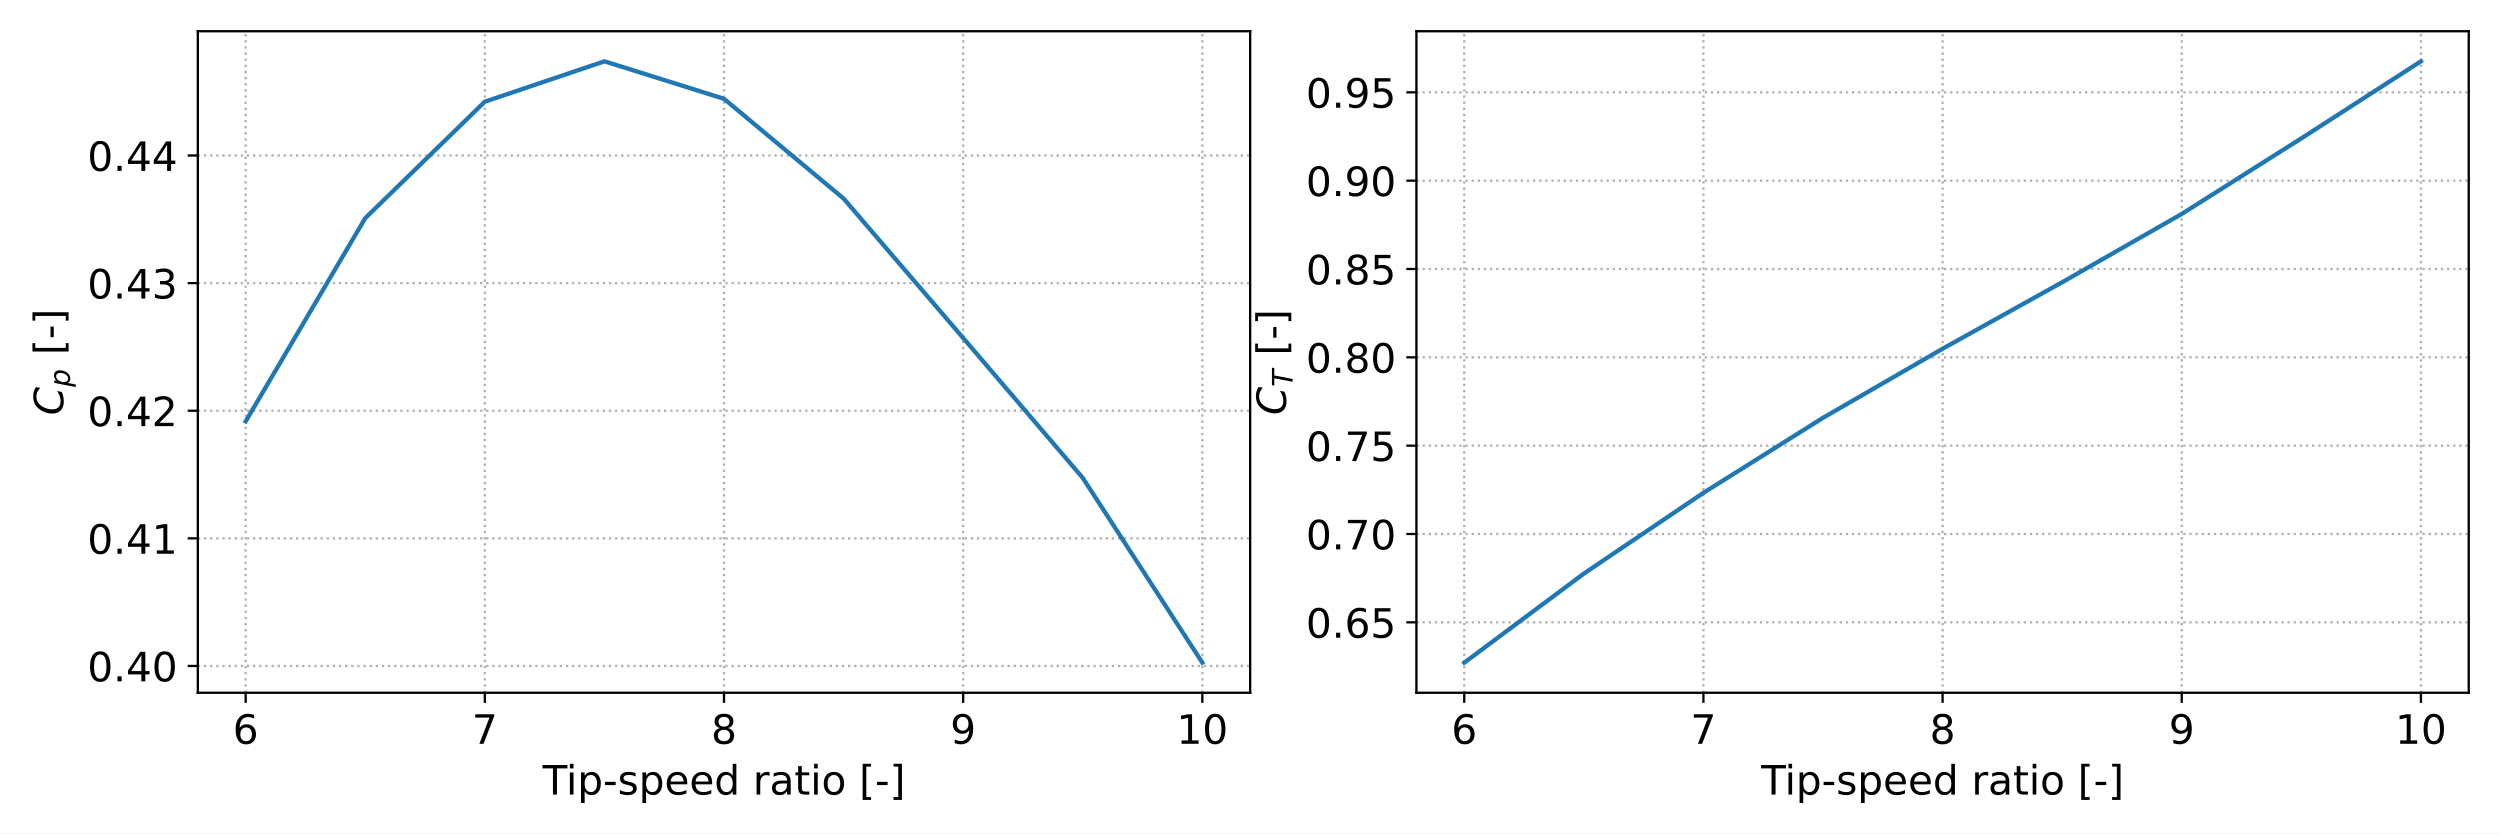
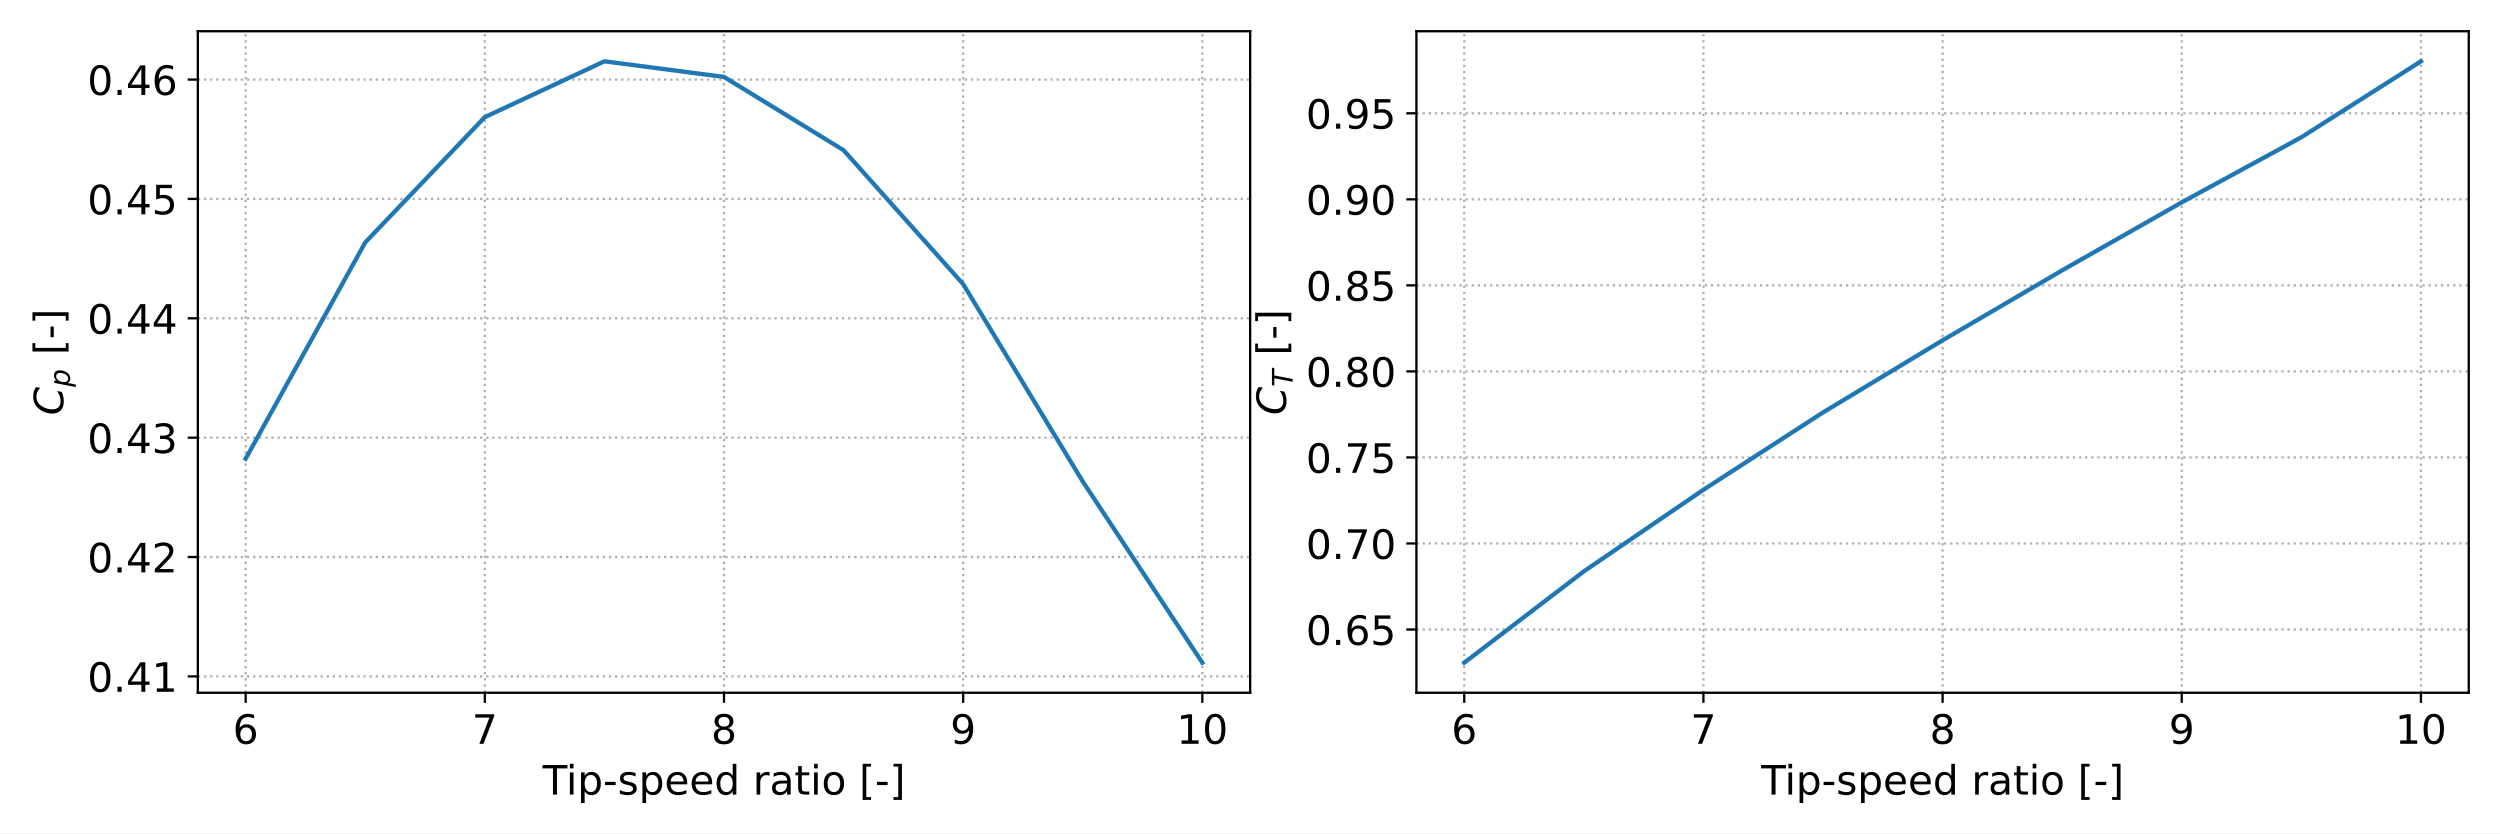
<svg xmlns="http://www.w3.org/2000/svg" xmlns:xlink="http://www.w3.org/1999/xlink" width="864pt" height="288pt" viewBox="0 0 864 288" version="1.1">
  <defs>
    <style type="text/css">*{stroke-linejoin: round; stroke-linecap: butt}</style>
  </defs>
  <g id="figure_1">
    <g id="patch_1">
      <path d="M 0 288  L 864 288  L 864 0  L 0 0  z " style="fill: #ffffff" />
    </g>
    <g id="axes_1">
      <g id="patch_2">
        <path d="M 68.37 239.416  L 432.056 239.416  L 432.056 10.8  L 68.37 10.8  z " style="fill: #ffffff" />
      </g>
      <g id="matplotlib.axis_1">
        <g id="xtick_1">
          <g id="line2d_1">
-             <path d="M 84.901 239.416  L 84.901 10.8  " clip-path="url(#pcda5974c6e)" style="fill: none; stroke-dasharray: 0.8,1.32; stroke-dashoffset: 0; stroke: #b0b0b0; stroke-width: 0.8" />
+             <path d="M 84.901 239.416  L 84.901 10.8  " clip-path="url(#pab50b01e60)" style="fill: none; stroke-dasharray: 0.8,1.32; stroke-dashoffset: 0; stroke: #b0b0b0; stroke-width: 0.8" />
          </g>
          <g id="line2d_2">
            <defs>
-               <path id="ma5655b2d99" d="M 0 0  L 0 3.5  " style="stroke: #000000; stroke-width: 0.8" />
+               <path id="m25fc1601ff" d="M 0 0  L 0 3.5  " style="stroke: #000000; stroke-width: 0.8" />
            </defs>
            <g>
-               <use xlink:href="#ma5655b2d99" x="84.901" y="239.416" style="stroke: #000000; stroke-width: 0.8" />
+               <use xlink:href="#m25fc1601ff" x="84.901" y="239.416" style="stroke: #000000; stroke-width: 0.8" />
            </g>
          </g>
          <g id="text_1">
            <g transform="translate(80.44704 257.0538) scale(0.14 -0.14)">
              <defs>
                <path id="DejaVuSans-36" d="M 2113 2584  Q 1688 2584 1439 2293  Q 1191 2003 1191 1497  Q 1191 994 1439 701  Q 1688 409 2113 409  Q 2538 409 2786 701  Q 3034 994 3034 1497  Q 3034 2003 2786 2293  Q 2538 2584 2113 2584  z M 3366 4563  L 3366 3988  Q 3128 4100 2886 4159  Q 2644 4219 2406 4219  Q 1781 4219 1451 3797  Q 1122 3375 1075 2522  Q 1259 2794 1537 2939  Q 1816 3084 2150 3084  Q 2853 3084 3261 2657  Q 3669 2231 3669 1497  Q 3669 778 3244 343  Q 2819 -91 2113 -91  Q 1303 -91 875 529  Q 447 1150 447 2328  Q 447 3434 972 4092  Q 1497 4750 2381 4750  Q 2619 4750 2861 4703  Q 3103 4656 3366 4563  z " transform="scale(0.015625)" />
              </defs>
              <use xlink:href="#DejaVuSans-36" />
            </g>
          </g>
        </g>
        <g id="xtick_2">
          <g id="line2d_3">
-             <path d="M 167.557 239.416  L 167.557 10.8  " clip-path="url(#pcda5974c6e)" style="fill: none; stroke-dasharray: 0.8,1.32; stroke-dashoffset: 0; stroke: #b0b0b0; stroke-width: 0.8" />
+             <path d="M 167.557 239.416  L 167.557 10.8  " clip-path="url(#pab50b01e60)" style="fill: none; stroke-dasharray: 0.8,1.32; stroke-dashoffset: 0; stroke: #b0b0b0; stroke-width: 0.8" />
          </g>
          <g id="line2d_4">
            <g>
-               <use xlink:href="#ma5655b2d99" x="167.557" y="239.416" style="stroke: #000000; stroke-width: 0.8" />
+               <use xlink:href="#m25fc1601ff" x="167.557" y="239.416" style="stroke: #000000; stroke-width: 0.8" />
            </g>
          </g>
          <g id="text_2">
            <g transform="translate(163.103 257.0538) scale(0.14 -0.14)">
              <defs>
                <path id="DejaVuSans-37" d="M 525 4666  L 3525 4666  L 3525 4397  L 1831 0  L 1172 0  L 2766 4134  L 525 4134  L 525 4666  z " transform="scale(0.015625)" />
              </defs>
              <use xlink:href="#DejaVuSans-37" />
            </g>
          </g>
        </g>
        <g id="xtick_3">
          <g id="line2d_5">
-             <path d="M 250.213 239.416  L 250.213 10.8  " clip-path="url(#pcda5974c6e)" style="fill: none; stroke-dasharray: 0.8,1.32; stroke-dashoffset: 0; stroke: #b0b0b0; stroke-width: 0.8" />
+             <path d="M 250.213 239.416  L 250.213 10.8  " clip-path="url(#pab50b01e60)" style="fill: none; stroke-dasharray: 0.8,1.32; stroke-dashoffset: 0; stroke: #b0b0b0; stroke-width: 0.8" />
          </g>
          <g id="line2d_6">
            <g>
-               <use xlink:href="#ma5655b2d99" x="250.213" y="239.416" style="stroke: #000000; stroke-width: 0.8" />
+               <use xlink:href="#m25fc1601ff" x="250.213" y="239.416" style="stroke: #000000; stroke-width: 0.8" />
            </g>
          </g>
          <g id="text_3">
            <g transform="translate(245.7589 257.0538) scale(0.14 -0.14)">
              <defs>
                <path id="DejaVuSans-38" d="M 2034 2216  Q 1584 2216 1326 1975  Q 1069 1734 1069 1313  Q 1069 891 1326 650  Q 1584 409 2034 409  Q 2484 409 2743 651  Q 3003 894 3003 1313  Q 3003 1734 2745 1975  Q 2488 2216 2034 2216  z M 1403 2484  Q 997 2584 770 2862  Q 544 3141 544 3541  Q 544 4100 942 4425  Q 1341 4750 2034 4750  Q 2731 4750 3128 4425  Q 3525 4100 3525 3541  Q 3525 3141 3298 2862  Q 3072 2584 2669 2484  Q 3125 2378 3379 2068  Q 3634 1759 3634 1313  Q 3634 634 3220 271  Q 2806 -91 2034 -91  Q 1263 -91 848 271  Q 434 634 434 1313  Q 434 1759 690 2068  Q 947 2378 1403 2484  z M 1172 3481  Q 1172 3119 1398 2916  Q 1625 2713 2034 2713  Q 2441 2713 2670 2916  Q 2900 3119 2900 3481  Q 2900 3844 2670 4047  Q 2441 4250 2034 4250  Q 1625 4250 1398 4047  Q 1172 3844 1172 3481  z " transform="scale(0.015625)" />
              </defs>
              <use xlink:href="#DejaVuSans-38" />
            </g>
          </g>
        </g>
        <g id="xtick_4">
          <g id="line2d_7">
-             <path d="M 332.869 239.416  L 332.869 10.8  " clip-path="url(#pcda5974c6e)" style="fill: none; stroke-dasharray: 0.8,1.32; stroke-dashoffset: 0; stroke: #b0b0b0; stroke-width: 0.8" />
+             <path d="M 332.869 239.416  L 332.869 10.8  " clip-path="url(#pab50b01e60)" style="fill: none; stroke-dasharray: 0.8,1.32; stroke-dashoffset: 0; stroke: #b0b0b0; stroke-width: 0.8" />
          </g>
          <g id="line2d_8">
            <g>
-               <use xlink:href="#ma5655b2d99" x="332.869" y="239.416" style="stroke: #000000; stroke-width: 0.8" />
+               <use xlink:href="#m25fc1601ff" x="332.869" y="239.416" style="stroke: #000000; stroke-width: 0.8" />
            </g>
          </g>
          <g id="text_4">
            <g transform="translate(328.4149 257.0538) scale(0.14 -0.14)">
              <defs>
                <path id="DejaVuSans-39" d="M 703 97  L 703 672  Q 941 559 1184 500  Q 1428 441 1663 441  Q 2288 441 2617 861  Q 2947 1281 2994 2138  Q 2813 1869 2534 1725  Q 2256 1581 1919 1581  Q 1219 1581 811 2004  Q 403 2428 403 3163  Q 403 3881 828 4315  Q 1253 4750 1959 4750  Q 2769 4750 3195 4129  Q 3622 3509 3622 2328  Q 3622 1225 3098 567  Q 2575 -91 1691 -91  Q 1453 -91 1209 -44  Q 966 3 703 97  z M 1959 2075  Q 2384 2075 2632 2365  Q 2881 2656 2881 3163  Q 2881 3666 2632 3958  Q 2384 4250 1959 4250  Q 1534 4250 1286 3958  Q 1038 3666 1038 3163  Q 1038 2656 1286 2365  Q 1534 2075 1959 2075  z " transform="scale(0.015625)" />
              </defs>
              <use xlink:href="#DejaVuSans-39" />
            </g>
          </g>
        </g>
        <g id="xtick_5">
          <g id="line2d_9">
-             <path d="M 415.525 239.416  L 415.525 10.8  " clip-path="url(#pcda5974c6e)" style="fill: none; stroke-dasharray: 0.8,1.32; stroke-dashoffset: 0; stroke: #b0b0b0; stroke-width: 0.8" />
+             <path d="M 415.525 239.416  L 415.525 10.8  " clip-path="url(#pab50b01e60)" style="fill: none; stroke-dasharray: 0.8,1.32; stroke-dashoffset: 0; stroke: #b0b0b0; stroke-width: 0.8" />
          </g>
          <g id="line2d_10">
            <g>
-               <use xlink:href="#ma5655b2d99" x="415.525" y="239.416" style="stroke: #000000; stroke-width: 0.8" />
+               <use xlink:href="#m25fc1601ff" x="415.525" y="239.416" style="stroke: #000000; stroke-width: 0.8" />
            </g>
          </g>
          <g id="text_5">
            <g transform="translate(406.6171 257.0538) scale(0.14 -0.14)">
              <defs>
                <path id="DejaVuSans-31" d="M 794 531  L 1825 531  L 1825 4091  L 703 3866  L 703 4441  L 1819 4666  L 2450 4666  L 2450 531  L 3481 531  L 3481 0  L 794 0  L 794 531  z " transform="scale(0.015625)" />
                <path id="DejaVuSans-30" d="M 2034 4250  Q 1547 4250 1301 3770  Q 1056 3291 1056 2328  Q 1056 1369 1301 889  Q 1547 409 2034 409  Q 2525 409 2770 889  Q 3016 1369 3016 2328  Q 3016 3291 2770 3770  Q 2525 4250 2034 4250  z M 2034 4750  Q 2819 4750 3233 4129  Q 3647 3509 3647 2328  Q 3647 1150 3233 529  Q 2819 -91 2034 -91  Q 1250 -91 836 529  Q 422 1150 422 2328  Q 422 3509 836 4129  Q 1250 4750 2034 4750  z " transform="scale(0.015625)" />
              </defs>
              <use xlink:href="#DejaVuSans-31" />
              <use xlink:href="#DejaVuSans-30" x="63.623" />
            </g>
          </g>
        </g>
        <g id="text_6">
          <g transform="translate(187.5168 274.6032) scale(0.14 -0.14)">
            <defs>
              <path id="DejaVuSans-54" d="M -19 4666  L 3928 4666  L 3928 4134  L 2272 4134  L 2272 0  L 1638 0  L 1638 4134  L -19 4134  L -19 4666  z " transform="scale(0.015625)" />
              <path id="DejaVuSans-69" d="M 603 3500  L 1178 3500  L 1178 0  L 603 0  L 603 3500  z M 603 4863  L 1178 4863  L 1178 4134  L 603 4134  L 603 4863  z " transform="scale(0.015625)" />
              <path id="DejaVuSans-70" d="M 1159 525  L 1159 -1331  L 581 -1331  L 581 3500  L 1159 3500  L 1159 2969  Q 1341 3281 1617 3432  Q 1894 3584 2278 3584  Q 2916 3584 3314 3078  Q 3713 2572 3713 1747  Q 3713 922 3314 415  Q 2916 -91 2278 -91  Q 1894 -91 1617 61  Q 1341 213 1159 525  z M 3116 1747  Q 3116 2381 2855 2742  Q 2594 3103 2138 3103  Q 1681 3103 1420 2742  Q 1159 2381 1159 1747  Q 1159 1113 1420 752  Q 1681 391 2138 391  Q 2594 391 2855 752  Q 3116 1113 3116 1747  z " transform="scale(0.015625)" />
              <path id="DejaVuSans-2d" d="M 313 2009  L 1997 2009  L 1997 1497  L 313 1497  L 313 2009  z " transform="scale(0.015625)" />
              <path id="DejaVuSans-73" d="M 2834 3397  L 2834 2853  Q 2591 2978 2328 3040  Q 2066 3103 1784 3103  Q 1356 3103 1142 2972  Q 928 2841 928 2578  Q 928 2378 1081 2264  Q 1234 2150 1697 2047  L 1894 2003  Q 2506 1872 2764 1633  Q 3022 1394 3022 966  Q 3022 478 2636 193  Q 2250 -91 1575 -91  Q 1294 -91 989 -36  Q 684 19 347 128  L 347 722  Q 666 556 975 473  Q 1284 391 1588 391  Q 1994 391 2212 530  Q 2431 669 2431 922  Q 2431 1156 2273 1281  Q 2116 1406 1581 1522  L 1381 1569  Q 847 1681 609 1914  Q 372 2147 372 2553  Q 372 3047 722 3315  Q 1072 3584 1716 3584  Q 2034 3584 2315 3537  Q 2597 3491 2834 3397  z " transform="scale(0.015625)" />
              <path id="DejaVuSans-65" d="M 3597 1894  L 3597 1613  L 953 1613  Q 991 1019 1311 708  Q 1631 397 2203 397  Q 2534 397 2845 478  Q 3156 559 3463 722  L 3463 178  Q 3153 47 2828 -22  Q 2503 -91 2169 -91  Q 1331 -91 842 396  Q 353 884 353 1716  Q 353 2575 817 3079  Q 1281 3584 2069 3584  Q 2775 3584 3186 3129  Q 3597 2675 3597 1894  z M 3022 2063  Q 3016 2534 2758 2815  Q 2500 3097 2075 3097  Q 1594 3097 1305 2825  Q 1016 2553 972 2059  L 3022 2063  z " transform="scale(0.015625)" />
              <path id="DejaVuSans-64" d="M 2906 2969  L 2906 4863  L 3481 4863  L 3481 0  L 2906 0  L 2906 525  Q 2725 213 2448 61  Q 2172 -91 1784 -91  Q 1150 -91 751 415  Q 353 922 353 1747  Q 353 2572 751 3078  Q 1150 3584 1784 3584  Q 2172 3584 2448 3432  Q 2725 3281 2906 2969  z M 947 1747  Q 947 1113 1208 752  Q 1469 391 1925 391  Q 2381 391 2643 752  Q 2906 1113 2906 1747  Q 2906 2381 2643 2742  Q 2381 3103 1925 3103  Q 1469 3103 1208 2742  Q 947 2381 947 1747  z " transform="scale(0.015625)" />
              <path id="DejaVuSans-20" transform="scale(0.015625)" />
              <path id="DejaVuSans-72" d="M 2631 2963  Q 2534 3019 2420 3045  Q 2306 3072 2169 3072  Q 1681 3072 1420 2755  Q 1159 2438 1159 1844  L 1159 0  L 581 0  L 581 3500  L 1159 3500  L 1159 2956  Q 1341 3275 1631 3429  Q 1922 3584 2338 3584  Q 2397 3584 2469 3576  Q 2541 3569 2628 3553  L 2631 2963  z " transform="scale(0.015625)" />
              <path id="DejaVuSans-61" d="M 2194 1759  Q 1497 1759 1228 1600  Q 959 1441 959 1056  Q 959 750 1161 570  Q 1363 391 1709 391  Q 2188 391 2477 730  Q 2766 1069 2766 1631  L 2766 1759  L 2194 1759  z M 3341 1997  L 3341 0  L 2766 0  L 2766 531  Q 2569 213 2275 61  Q 1981 -91 1556 -91  Q 1019 -91 701 211  Q 384 513 384 1019  Q 384 1609 779 1909  Q 1175 2209 1959 2209  L 2766 2209  L 2766 2266  Q 2766 2663 2505 2880  Q 2244 3097 1772 3097  Q 1472 3097 1187 3025  Q 903 2953 641 2809  L 641 3341  Q 956 3463 1253 3523  Q 1550 3584 1831 3584  Q 2591 3584 2966 3190  Q 3341 2797 3341 1997  z " transform="scale(0.015625)" />
              <path id="DejaVuSans-74" d="M 1172 4494  L 1172 3500  L 2356 3500  L 2356 3053  L 1172 3053  L 1172 1153  Q 1172 725 1289 603  Q 1406 481 1766 481  L 2356 481  L 2356 0  L 1766 0  Q 1100 0 847 248  Q 594 497 594 1153  L 594 3053  L 172 3053  L 172 3500  L 594 3500  L 594 4494  L 1172 4494  z " transform="scale(0.015625)" />
              <path id="DejaVuSans-6f" d="M 1959 3097  Q 1497 3097 1228 2736  Q 959 2375 959 1747  Q 959 1119 1226 758  Q 1494 397 1959 397  Q 2419 397 2687 759  Q 2956 1122 2956 1747  Q 2956 2369 2687 2733  Q 2419 3097 1959 3097  z M 1959 3584  Q 2709 3584 3137 3096  Q 3566 2609 3566 1747  Q 3566 888 3137 398  Q 2709 -91 1959 -91  Q 1206 -91 779 398  Q 353 888 353 1747  Q 353 2609 779 3096  Q 1206 3584 1959 3584  z " transform="scale(0.015625)" />
              <path id="DejaVuSans-5b" d="M 550 4863  L 1875 4863  L 1875 4416  L 1125 4416  L 1125 -397  L 1875 -397  L 1875 -844  L 550 -844  L 550 4863  z " transform="scale(0.015625)" />
              <path id="DejaVuSans-5d" d="M 1947 4863  L 1947 -844  L 622 -844  L 622 -397  L 1369 -397  L 1369 4416  L 622 4416  L 622 4863  L 1947 4863  z " transform="scale(0.015625)" />
            </defs>
            <use xlink:href="#DejaVuSans-54" />
            <use xlink:href="#DejaVuSans-69" x="57.959" />
            <use xlink:href="#DejaVuSans-70" x="85.742" />
            <use xlink:href="#DejaVuSans-2d" x="149.219" />
            <use xlink:href="#DejaVuSans-73" x="185.303" />
            <use xlink:href="#DejaVuSans-70" x="237.402" />
            <use xlink:href="#DejaVuSans-65" x="300.879" />
            <use xlink:href="#DejaVuSans-65" x="362.402" />
            <use xlink:href="#DejaVuSans-64" x="423.926" />
            <use xlink:href="#DejaVuSans-20" x="487.402" />
            <use xlink:href="#DejaVuSans-72" x="519.189" />
            <use xlink:href="#DejaVuSans-61" x="560.303" />
            <use xlink:href="#DejaVuSans-74" x="621.582" />
            <use xlink:href="#DejaVuSans-69" x="660.791" />
            <use xlink:href="#DejaVuSans-6f" x="688.574" />
            <use xlink:href="#DejaVuSans-20" x="749.756" />
            <use xlink:href="#DejaVuSans-5b" x="781.543" />
            <use xlink:href="#DejaVuSans-2d" x="820.557" />
            <use xlink:href="#DejaVuSans-5d" x="856.641" />
          </g>
        </g>
      </g>
      <g id="matplotlib.axis_2">
        <g id="ytick_1">
          <g id="line2d_11">
-             <path d="M 68.37 230.16  L 432.056 230.16  " clip-path="url(#pcda5974c6e)" style="fill: none; stroke-dasharray: 0.8,1.32; stroke-dashoffset: 0; stroke: #b0b0b0; stroke-width: 0.8" />
+             <path d="M 68.37 233.763  L 432.056 233.763  " clip-path="url(#pab50b01e60)" style="fill: none; stroke-dasharray: 0.8,1.32; stroke-dashoffset: 0; stroke: #b0b0b0; stroke-width: 0.8" />
          </g>
          <g id="line2d_12">
            <defs>
-               <path id="m045a3c48df" d="M 0 0  L -3.5 0  " style="stroke: #000000; stroke-width: 0.8" />
+               <path id="m9cff513baf" d="M 0 0  L -3.5 0  " style="stroke: #000000; stroke-width: 0.8" />
            </defs>
            <g>
-               <use xlink:href="#m045a3c48df" x="68.37" y="230.16" style="stroke: #000000; stroke-width: 0.8" />
+               <use xlink:href="#m9cff513baf" x="68.37" y="233.763" style="stroke: #000000; stroke-width: 0.8" />
            </g>
          </g>
          <g id="text_7">
-             <g transform="translate(30.19772 235.4787) scale(0.14 -0.14)">
+             <g transform="translate(30.19772 239.0816) scale(0.14 -0.14)">
              <defs>
                <path id="DejaVuSans-2e" d="M 684 794  L 1344 794  L 1344 0  L 684 0  L 684 794  z " transform="scale(0.015625)" />
                <path id="DejaVuSans-34" d="M 2419 4116  L 825 1625  L 2419 1625  L 2419 4116  z M 2253 4666  L 3047 4666  L 3047 1625  L 3713 1625  L 3713 1100  L 3047 1100  L 3047 0  L 2419 0  L 2419 1100  L 313 1100  L 313 1709  L 2253 4666  z " transform="scale(0.015625)" />
              </defs>
              <use xlink:href="#DejaVuSans-30" />
              <use xlink:href="#DejaVuSans-2e" x="63.623" />
              <use xlink:href="#DejaVuSans-34" x="95.41" />
-               <use xlink:href="#DejaVuSans-30" x="159.033" />
+               <use xlink:href="#DejaVuSans-31" x="159.033" />
            </g>
          </g>
        </g>
        <g id="ytick_2">
          <g id="line2d_13">
-             <path d="M 68.37 186.056  L 432.056 186.056  " clip-path="url(#pcda5974c6e)" style="fill: none; stroke-dasharray: 0.8,1.32; stroke-dashoffset: 0; stroke: #b0b0b0; stroke-width: 0.8" />
+             <path d="M 68.37 192.509  L 432.056 192.509  " clip-path="url(#pab50b01e60)" style="fill: none; stroke-dasharray: 0.8,1.32; stroke-dashoffset: 0; stroke: #b0b0b0; stroke-width: 0.8" />
          </g>
          <g id="line2d_14">
            <g>
-               <use xlink:href="#m045a3c48df" x="68.37" y="186.056" style="stroke: #000000; stroke-width: 0.8" />
+               <use xlink:href="#m9cff513baf" x="68.37" y="192.509" style="stroke: #000000; stroke-width: 0.8" />
            </g>
          </g>
          <g id="text_8">
-             <g transform="translate(30.19772 191.3747) scale(0.14 -0.14)">
+             <g transform="translate(30.19772 197.828) scale(0.14 -0.14)">
+               <defs>
+                 <path id="DejaVuSans-32" d="M 1228 531  L 3431 531  L 3431 0  L 469 0  L 469 531  Q 828 903 1448 1529  Q 2069 2156 2228 2338  Q 2531 2678 2651 2914  Q 2772 3150 2772 3378  Q 2772 3750 2511 3984  Q 2250 4219 1831 4219  Q 1534 4219 1204 4116  Q 875 4013 500 3803  L 500 4441  Q 881 4594 1212 4672  Q 1544 4750 1819 4750  Q 2544 4750 2975 4387  Q 3406 4025 3406 3419  Q 3406 3131 3298 2873  Q 3191 2616 2906 2266  Q 2828 2175 2409 1742  Q 1991 1309 1228 531  z " transform="scale(0.015625)" />
+               </defs>
              <use xlink:href="#DejaVuSans-30" />
              <use xlink:href="#DejaVuSans-2e" x="63.623" />
              <use xlink:href="#DejaVuSans-34" x="95.41" />
-               <use xlink:href="#DejaVuSans-31" x="159.033" />
+               <use xlink:href="#DejaVuSans-32" x="159.033" />
            </g>
          </g>
        </g>
        <g id="ytick_3">
          <g id="line2d_15">
-             <path d="M 68.37 141.952  L 432.056 141.952  " clip-path="url(#pcda5974c6e)" style="fill: none; stroke-dasharray: 0.8,1.32; stroke-dashoffset: 0; stroke: #b0b0b0; stroke-width: 0.8" />
+             <path d="M 68.37 151.255  L 432.056 151.255  " clip-path="url(#pab50b01e60)" style="fill: none; stroke-dasharray: 0.8,1.32; stroke-dashoffset: 0; stroke: #b0b0b0; stroke-width: 0.8" />
          </g>
          <g id="line2d_16">
            <g>
-               <use xlink:href="#m045a3c48df" x="68.37" y="141.952" style="stroke: #000000; stroke-width: 0.8" />
+               <use xlink:href="#m9cff513baf" x="68.37" y="151.255" style="stroke: #000000; stroke-width: 0.8" />
            </g>
          </g>
          <g id="text_9">
-             <g transform="translate(30.19772 147.2708) scale(0.14 -0.14)">
-               <defs>
-                 <path id="DejaVuSans-32" d="M 1228 531  L 3431 531  L 3431 0  L 469 0  L 469 531  Q 828 903 1448 1529  Q 2069 2156 2228 2338  Q 2531 2678 2651 2914  Q 2772 3150 2772 3378  Q 2772 3750 2511 3984  Q 2250 4219 1831 4219  Q 1534 4219 1204 4116  Q 875 4013 500 3803  L 500 4441  Q 881 4594 1212 4672  Q 1544 4750 1819 4750  Q 2544 4750 2975 4387  Q 3406 4025 3406 3419  Q 3406 3131 3298 2873  Q 3191 2616 2906 2266  Q 2828 2175 2409 1742  Q 1991 1309 1228 531  z " transform="scale(0.015625)" />
+             <g transform="translate(30.19772 156.5744) scale(0.14 -0.14)">
+               <defs>
+                 <path id="DejaVuSans-33" d="M 2597 2516  Q 3050 2419 3304 2112  Q 3559 1806 3559 1356  Q 3559 666 3084 287  Q 2609 -91 1734 -91  Q 1441 -91 1130 -33  Q 819 25 488 141  L 488 750  Q 750 597 1062 519  Q 1375 441 1716 441  Q 2309 441 2620 675  Q 2931 909 2931 1356  Q 2931 1769 2642 2001  Q 2353 2234 1838 2234  L 1294 2234  L 1294 2753  L 1863 2753  Q 2328 2753 2575 2939  Q 2822 3125 2822 3475  Q 2822 3834 2567 4026  Q 2313 4219 1838 4219  Q 1578 4219 1281 4162  Q 984 4106 628 3988  L 628 4550  Q 988 4650 1302 4700  Q 1616 4750 1894 4750  Q 2613 4750 3031 4423  Q 3450 4097 3450 3541  Q 3450 3153 3228 2886  Q 3006 2619 2597 2516  z " transform="scale(0.015625)" />
              </defs>
              <use xlink:href="#DejaVuSans-30" />
              <use xlink:href="#DejaVuSans-2e" x="63.623" />
              <use xlink:href="#DejaVuSans-34" x="95.41" />
-               <use xlink:href="#DejaVuSans-32" x="159.033" />
+               <use xlink:href="#DejaVuSans-33" x="159.033" />
            </g>
          </g>
        </g>
        <g id="ytick_4">
          <g id="line2d_17">
-             <path d="M 68.37 97.848  L 432.056 97.848  " clip-path="url(#pcda5974c6e)" style="fill: none; stroke-dasharray: 0.8,1.32; stroke-dashoffset: 0; stroke: #b0b0b0; stroke-width: 0.8" />
+             <path d="M 68.37 110.002  L 432.056 110.002  " clip-path="url(#pab50b01e60)" style="fill: none; stroke-dasharray: 0.8,1.32; stroke-dashoffset: 0; stroke: #b0b0b0; stroke-width: 0.8" />
          </g>
          <g id="line2d_18">
            <g>
-               <use xlink:href="#m045a3c48df" x="68.37" y="97.848" style="stroke: #000000; stroke-width: 0.8" />
+               <use xlink:href="#m9cff513baf" x="68.37" y="110.002" style="stroke: #000000; stroke-width: 0.8" />
            </g>
          </g>
          <g id="text_10">
-             <g transform="translate(30.19772 103.1668) scale(0.14 -0.14)">
-               <defs>
-                 <path id="DejaVuSans-33" d="M 2597 2516  Q 3050 2419 3304 2112  Q 3559 1806 3559 1356  Q 3559 666 3084 287  Q 2609 -91 1734 -91  Q 1441 -91 1130 -33  Q 819 25 488 141  L 488 750  Q 750 597 1062 519  Q 1375 441 1716 441  Q 2309 441 2620 675  Q 2931 909 2931 1356  Q 2931 1769 2642 2001  Q 2353 2234 1838 2234  L 1294 2234  L 1294 2753  L 1863 2753  Q 2328 2753 2575 2939  Q 2822 3125 2822 3475  Q 2822 3834 2567 4026  Q 2313 4219 1838 4219  Q 1578 4219 1281 4162  Q 984 4106 628 3988  L 628 4550  Q 988 4650 1302 4700  Q 1616 4750 1894 4750  Q 2613 4750 3031 4423  Q 3450 4097 3450 3541  Q 3450 3153 3228 2886  Q 3006 2619 2597 2516  z " transform="scale(0.015625)" />
-               </defs>
+             <g transform="translate(30.19772 115.3208) scale(0.14 -0.14)">
              <use xlink:href="#DejaVuSans-30" />
              <use xlink:href="#DejaVuSans-2e" x="63.623" />
              <use xlink:href="#DejaVuSans-34" x="95.41" />
-               <use xlink:href="#DejaVuSans-33" x="159.033" />
+               <use xlink:href="#DejaVuSans-34" x="159.033" />
            </g>
          </g>
        </g>
        <g id="ytick_5">
          <g id="line2d_19">
-             <path d="M 68.37 53.744  L 432.056 53.744  " clip-path="url(#pcda5974c6e)" style="fill: none; stroke-dasharray: 0.8,1.32; stroke-dashoffset: 0; stroke: #b0b0b0; stroke-width: 0.8" />
+             <path d="M 68.37 68.748  L 432.056 68.748  " clip-path="url(#pab50b01e60)" style="fill: none; stroke-dasharray: 0.8,1.32; stroke-dashoffset: 0; stroke: #b0b0b0; stroke-width: 0.8" />
          </g>
          <g id="line2d_20">
            <g>
-               <use xlink:href="#m045a3c48df" x="68.37" y="53.744" style="stroke: #000000; stroke-width: 0.8" />
+               <use xlink:href="#m9cff513baf" x="68.37" y="68.748" style="stroke: #000000; stroke-width: 0.8" />
            </g>
          </g>
          <g id="text_11">
-             <g transform="translate(30.19772 59.06288) scale(0.14 -0.14)">
+             <g transform="translate(30.19772 74.06718) scale(0.14 -0.14)">
+               <defs>
+                 <path id="DejaVuSans-35" d="M 691 4666  L 3169 4666  L 3169 4134  L 1269 4134  L 1269 2991  Q 1406 3038 1543 3061  Q 1681 3084 1819 3084  Q 2600 3084 3056 2656  Q 3513 2228 3513 1497  Q 3513 744 3044 326  Q 2575 -91 1722 -91  Q 1428 -91 1123 -41  Q 819 9 494 109  L 494 744  Q 775 591 1075 516  Q 1375 441 1709 441  Q 2250 441 2565 725  Q 2881 1009 2881 1497  Q 2881 1984 2565 2268  Q 2250 2553 1709 2553  Q 1456 2553 1204 2497  Q 953 2441 691 2322  L 691 4666  z " transform="scale(0.015625)" />
+               </defs>
              <use xlink:href="#DejaVuSans-30" />
              <use xlink:href="#DejaVuSans-2e" x="63.623" />
              <use xlink:href="#DejaVuSans-34" x="95.41" />
-               <use xlink:href="#DejaVuSans-34" x="159.033" />
-             </g>
-           </g>
-         </g>
-         <g id="text_12">
+               <use xlink:href="#DejaVuSans-35" x="159.033" />
+             </g>
+           </g>
+         </g>
+         <g id="ytick_6">
+           <g id="line2d_21">
+             <path d="M 68.37 27.495  L 432.056 27.495  " clip-path="url(#pab50b01e60)" style="fill: none; stroke-dasharray: 0.8,1.32; stroke-dashoffset: 0; stroke: #b0b0b0; stroke-width: 0.8" />
+           </g>
+           <g id="line2d_22">
+             <g>
+               <use xlink:href="#m9cff513baf" x="68.37" y="27.495" style="stroke: #000000; stroke-width: 0.8" />
+             </g>
+           </g>
+           <g id="text_12">
+             <g transform="translate(30.19772 32.81357) scale(0.14 -0.14)">
+               <use xlink:href="#DejaVuSans-30" />
+               <use xlink:href="#DejaVuSans-2e" x="63.623" />
+               <use xlink:href="#DejaVuSans-34" x="95.41" />
+               <use xlink:href="#DejaVuSans-36" x="159.033" />
+             </g>
+           </g>
+         </g>
+         <g id="text_13">
          <g transform="translate(21.85772 143.518) rotate(-90) scale(0.14 -0.14)">
            <defs>
              <path id="DejaVuSans-Oblique-43" d="M 4447 4306  L 4319 3641  Q 4019 3944 3683 4091  Q 3347 4238 2956 4238  Q 2422 4238 2017 3981  Q 1613 3725 1319 3200  Q 1131 2863 1032 2486  Q 934 2109 934 1728  Q 934 1091 1264 756  Q 1594 422 2222 422  Q 2656 422 3056 561  Q 3456 700 3834 978  L 3688 231  Q 3316 72 2936 -9  Q 2556 -91 2175 -91  Q 1278 -91 773 396  Q 269 884 269 1753  Q 269 2309 461 2846  Q 653 3384 1013 3828  Q 1394 4300 1883 4525  Q 2372 4750 3022 4750  Q 3422 4750 3780 4639  Q 4138 4528 4447 4306  z " transform="scale(0.015625)" />
              <path id="DejaVuSans-Oblique-70" d="M 3175 2156  Q 3175 2616 2975 2859  Q 2775 3103 2400 3103  Q 2144 3103 1911 2972  Q 1678 2841 1497 2591  Q 1319 2344 1212 1994  Q 1106 1644 1106 1300  Q 1106 863 1306 627  Q 1506 391 1875 391  Q 2147 391 2380 519  Q 2613 647 2778 891  Q 2956 1147 3065 1494  Q 3175 1841 3175 2156  z M 1394 2969  Q 1625 3272 1939 3428  Q 2253 3584 2638 3584  Q 3175 3584 3472 3232  Q 3769 2881 3769 2247  Q 3769 1728 3584 1258  Q 3400 788 3053 416  Q 2822 169 2531 39  Q 2241 -91 1919 -91  Q 1547 -91 1294 64  Q 1041 219 916 525  L 556 -1331  L -19 -1331  L 922 3500  L 1497 3500  L 1394 2969  z " transform="scale(0.015625)" />
            </defs>
            <use xlink:href="#DejaVuSans-Oblique-43" transform="translate(0 0.015625)" />
            <use xlink:href="#DejaVuSans-Oblique-70" transform="translate(69.82422 -16.39062) scale(0.7)" />
            <use xlink:href="#DejaVuSans-20" transform="translate(116.9922 0.015625)" />
            <use xlink:href="#DejaVuSans-5b" transform="translate(148.7793 0.015625)" />
            <use xlink:href="#DejaVuSans-2d" transform="translate(187.793 0.015625)" />
            <use xlink:href="#DejaVuSans-5d" transform="translate(223.877 0.015625)" />
          </g>
        </g>
      </g>
-       <g id="line2d_21">
-         <path d="M 84.901 145.62  L 126.229 75.389  L 167.557 35.142  L 208.885 21.192  L 250.213 34.147  L 291.541 68.613  L 332.869 116.803  L 374.197 165.156  L 415.525 229.024  " clip-path="url(#pcda5974c6e)" style="fill: none; stroke: #1f77b4; stroke-width: 1.5; stroke-linecap: square" />
+       <g id="line2d_23">
+         <path d="M 84.901 158.523  L 126.229 83.778  L 167.557 40.473  L 208.885 21.192  L 250.213 26.59  L 291.541 51.915  L 332.869 98.194  L 374.197 166.408  L 415.525 229.024  " clip-path="url(#pab50b01e60)" style="fill: none; stroke: #1f77b4; stroke-width: 1.5; stroke-linecap: square" />
      </g>
      <g id="patch_3">
        <path d="M 68.37 239.416  L 68.37 10.8  " style="fill: none; stroke: #000000; stroke-width: 0.8; stroke-linejoin: miter; stroke-linecap: square" />
      </g>
      <g id="patch_4">
        <path d="M 432.056 239.416  L 432.056 10.8  " style="fill: none; stroke: #000000; stroke-width: 0.8; stroke-linejoin: miter; stroke-linecap: square" />
      </g>
      <g id="patch_5">
        <path d="M 68.37 239.416  L 432.056 239.416  " style="fill: none; stroke: #000000; stroke-width: 0.8; stroke-linejoin: miter; stroke-linecap: square" />
      </g>
      <g id="patch_6">
        <path d="M 68.37 10.8  L 432.056 10.8  " style="fill: none; stroke: #000000; stroke-width: 0.8; stroke-linejoin: miter; stroke-linecap: square" />
      </g>
    </g>
    <g id="axes_2">
      <g id="patch_7">
        <path d="M 489.514 239.416  L 853.2 239.416  L 853.2 10.8  L 489.514 10.8  z " style="fill: #ffffff" />
      </g>
      <g id="matplotlib.axis_3">
        <g id="xtick_6">
-           <g id="line2d_22">
-             <path d="M 506.045 239.416  L 506.045 10.8  " clip-path="url(#p5ccb8b05b7)" style="fill: none; stroke-dasharray: 0.8,1.32; stroke-dashoffset: 0; stroke: #b0b0b0; stroke-width: 0.8" />
-           </g>
-           <g id="line2d_23">
-             <g>
-               <use xlink:href="#ma5655b2d99" x="506.045" y="239.416" style="stroke: #000000; stroke-width: 0.8" />
-             </g>
-           </g>
-           <g id="text_13">
+           <g id="line2d_24">
+             <path d="M 506.045 239.416  L 506.045 10.8  " clip-path="url(#p165c94b0ea)" style="fill: none; stroke-dasharray: 0.8,1.32; stroke-dashoffset: 0; stroke: #b0b0b0; stroke-width: 0.8" />
+           </g>
+           <g id="line2d_25">
+             <g>
+               <use xlink:href="#m25fc1601ff" x="506.045" y="239.416" style="stroke: #000000; stroke-width: 0.8" />
+             </g>
+           </g>
+           <g id="text_14">
            <g transform="translate(501.5912 257.0538) scale(0.14 -0.14)">
              <use xlink:href="#DejaVuSans-36" />
            </g>
          </g>
        </g>
        <g id="xtick_7">
-           <g id="line2d_24">
-             <path d="M 588.701 239.416  L 588.701 10.8  " clip-path="url(#p5ccb8b05b7)" style="fill: none; stroke-dasharray: 0.8,1.32; stroke-dashoffset: 0; stroke: #b0b0b0; stroke-width: 0.8" />
-           </g>
-           <g id="line2d_25">
-             <g>
-               <use xlink:href="#ma5655b2d99" x="588.701" y="239.416" style="stroke: #000000; stroke-width: 0.8" />
-             </g>
-           </g>
-           <g id="text_14">
+           <g id="line2d_26">
+             <path d="M 588.701 239.416  L 588.701 10.8  " clip-path="url(#p165c94b0ea)" style="fill: none; stroke-dasharray: 0.8,1.32; stroke-dashoffset: 0; stroke: #b0b0b0; stroke-width: 0.8" />
+           </g>
+           <g id="line2d_27">
+             <g>
+               <use xlink:href="#m25fc1601ff" x="588.701" y="239.416" style="stroke: #000000; stroke-width: 0.8" />
+             </g>
+           </g>
+           <g id="text_15">
            <g transform="translate(584.2472 257.0538) scale(0.14 -0.14)">
              <use xlink:href="#DejaVuSans-37" />
            </g>
          </g>
        </g>
        <g id="xtick_8">
-           <g id="line2d_26">
-             <path d="M 671.357 239.416  L 671.357 10.8  " clip-path="url(#p5ccb8b05b7)" style="fill: none; stroke-dasharray: 0.8,1.32; stroke-dashoffset: 0; stroke: #b0b0b0; stroke-width: 0.8" />
-           </g>
-           <g id="line2d_27">
-             <g>
-               <use xlink:href="#ma5655b2d99" x="671.357" y="239.416" style="stroke: #000000; stroke-width: 0.8" />
-             </g>
-           </g>
-           <g id="text_15">
+           <g id="line2d_28">
+             <path d="M 671.357 239.416  L 671.357 10.8  " clip-path="url(#p165c94b0ea)" style="fill: none; stroke-dasharray: 0.8,1.32; stroke-dashoffset: 0; stroke: #b0b0b0; stroke-width: 0.8" />
+           </g>
+           <g id="line2d_29">
+             <g>
+               <use xlink:href="#m25fc1601ff" x="671.357" y="239.416" style="stroke: #000000; stroke-width: 0.8" />
+             </g>
+           </g>
+           <g id="text_16">
            <g transform="translate(666.9031 257.0538) scale(0.14 -0.14)">
              <use xlink:href="#DejaVuSans-38" />
            </g>
          </g>
        </g>
        <g id="xtick_9">
-           <g id="line2d_28">
-             <path d="M 754.013 239.416  L 754.013 10.8  " clip-path="url(#p5ccb8b05b7)" style="fill: none; stroke-dasharray: 0.8,1.32; stroke-dashoffset: 0; stroke: #b0b0b0; stroke-width: 0.8" />
-           </g>
-           <g id="line2d_29">
-             <g>
-               <use xlink:href="#ma5655b2d99" x="754.013" y="239.416" style="stroke: #000000; stroke-width: 0.8" />
-             </g>
-           </g>
-           <g id="text_16">
+           <g id="line2d_30">
+             <path d="M 754.013 239.416  L 754.013 10.8  " clip-path="url(#p165c94b0ea)" style="fill: none; stroke-dasharray: 0.8,1.32; stroke-dashoffset: 0; stroke: #b0b0b0; stroke-width: 0.8" />
+           </g>
+           <g id="line2d_31">
+             <g>
+               <use xlink:href="#m25fc1601ff" x="754.013" y="239.416" style="stroke: #000000; stroke-width: 0.8" />
+             </g>
+           </g>
+           <g id="text_17">
            <g transform="translate(749.5591 257.0538) scale(0.14 -0.14)">
              <use xlink:href="#DejaVuSans-39" />
            </g>
          </g>
        </g>
        <g id="xtick_10">
-           <g id="line2d_30">
-             <path d="M 836.669 239.416  L 836.669 10.8  " clip-path="url(#p5ccb8b05b7)" style="fill: none; stroke-dasharray: 0.8,1.32; stroke-dashoffset: 0; stroke: #b0b0b0; stroke-width: 0.8" />
-           </g>
-           <g id="line2d_31">
-             <g>
-               <use xlink:href="#ma5655b2d99" x="836.669" y="239.416" style="stroke: #000000; stroke-width: 0.8" />
-             </g>
-           </g>
-           <g id="text_17">
+           <g id="line2d_32">
+             <path d="M 836.669 239.416  L 836.669 10.8  " clip-path="url(#p165c94b0ea)" style="fill: none; stroke-dasharray: 0.8,1.32; stroke-dashoffset: 0; stroke: #b0b0b0; stroke-width: 0.8" />
+           </g>
+           <g id="line2d_33">
+             <g>
+               <use xlink:href="#m25fc1601ff" x="836.669" y="239.416" style="stroke: #000000; stroke-width: 0.8" />
+             </g>
+           </g>
+           <g id="text_18">
            <g transform="translate(827.7613 257.0538) scale(0.14 -0.14)">
              <use xlink:href="#DejaVuSans-31" />
              <use xlink:href="#DejaVuSans-30" x="63.623" />
            </g>
          </g>
        </g>
-         <g id="text_18">
+         <g id="text_19">
          <g transform="translate(608.661 274.6032) scale(0.14 -0.14)">
            <use xlink:href="#DejaVuSans-54" />
            <use xlink:href="#DejaVuSans-69" x="57.959" />
            <use xlink:href="#DejaVuSans-70" x="85.742" />
            <use xlink:href="#DejaVuSans-2d" x="149.219" />
            <use xlink:href="#DejaVuSans-73" x="185.303" />
            <use xlink:href="#DejaVuSans-70" x="237.402" />
            <use xlink:href="#DejaVuSans-65" x="300.879" />
            <use xlink:href="#DejaVuSans-65" x="362.402" />
            <use xlink:href="#DejaVuSans-64" x="423.926" />
            <use xlink:href="#DejaVuSans-20" x="487.402" />
            <use xlink:href="#DejaVuSans-72" x="519.189" />
            <use xlink:href="#DejaVuSans-61" x="560.303" />
            <use xlink:href="#DejaVuSans-74" x="621.582" />
            <use xlink:href="#DejaVuSans-69" x="660.791" />
            <use xlink:href="#DejaVuSans-6f" x="688.574" />
            <use xlink:href="#DejaVuSans-20" x="749.756" />
            <use xlink:href="#DejaVuSans-5b" x="781.543" />
            <use xlink:href="#DejaVuSans-2d" x="820.557" />
            <use xlink:href="#DejaVuSans-5d" x="856.641" />
          </g>
        </g>
      </g>
      <g id="matplotlib.axis_4">
-         <g id="ytick_6">
-           <g id="line2d_32">
-             <path d="M 489.514 215.077  L 853.2 215.077  " clip-path="url(#p5ccb8b05b7)" style="fill: none; stroke-dasharray: 0.8,1.32; stroke-dashoffset: 0; stroke: #b0b0b0; stroke-width: 0.8" />
-           </g>
-           <g id="line2d_33">
-             <g>
-               <use xlink:href="#m045a3c48df" x="489.514" y="215.077" style="stroke: #000000; stroke-width: 0.8" />
-             </g>
-           </g>
-           <g id="text_19">
-             <g transform="translate(451.3419 220.3958) scale(0.14 -0.14)">
-               <defs>
-                 <path id="DejaVuSans-35" d="M 691 4666  L 3169 4666  L 3169 4134  L 1269 4134  L 1269 2991  Q 1406 3038 1543 3061  Q 1681 3084 1819 3084  Q 2600 3084 3056 2656  Q 3513 2228 3513 1497  Q 3513 744 3044 326  Q 2575 -91 1722 -91  Q 1428 -91 1123 -41  Q 819 9 494 109  L 494 744  Q 775 591 1075 516  Q 1375 441 1709 441  Q 2250 441 2565 725  Q 2881 1009 2881 1497  Q 2881 1984 2565 2268  Q 2250 2553 1709 2553  Q 1456 2553 1204 2497  Q 953 2441 691 2322  L 691 4666  z " transform="scale(0.015625)" />
-               </defs>
+         <g id="ytick_7">
+           <g id="line2d_34">
+             <path d="M 489.514 217.561  L 853.2 217.561  " clip-path="url(#p165c94b0ea)" style="fill: none; stroke-dasharray: 0.8,1.32; stroke-dashoffset: 0; stroke: #b0b0b0; stroke-width: 0.8" />
+           </g>
+           <g id="line2d_35">
+             <g>
+               <use xlink:href="#m9cff513baf" x="489.514" y="217.561" style="stroke: #000000; stroke-width: 0.8" />
+             </g>
+           </g>
+           <g id="text_20">
+             <g transform="translate(451.3419 222.88) scale(0.14 -0.14)">
              <use xlink:href="#DejaVuSans-30" />
              <use xlink:href="#DejaVuSans-2e" x="63.623" />
              <use xlink:href="#DejaVuSans-36" x="95.41" />
              <use xlink:href="#DejaVuSans-35" x="159.033" />
            </g>
          </g>
        </g>
-         <g id="ytick_7">
-           <g id="line2d_34">
-             <path d="M 489.514 184.549  L 853.2 184.549  " clip-path="url(#p5ccb8b05b7)" style="fill: none; stroke-dasharray: 0.8,1.32; stroke-dashoffset: 0; stroke: #b0b0b0; stroke-width: 0.8" />
-           </g>
-           <g id="line2d_35">
-             <g>
-               <use xlink:href="#m045a3c48df" x="489.514" y="184.549" style="stroke: #000000; stroke-width: 0.8" />
-             </g>
-           </g>
-           <g id="text_20">
-             <g transform="translate(451.3419 189.8676) scale(0.14 -0.14)">
+         <g id="ytick_8">
+           <g id="line2d_36">
+             <path d="M 489.514 187.826  L 853.2 187.826  " clip-path="url(#p165c94b0ea)" style="fill: none; stroke-dasharray: 0.8,1.32; stroke-dashoffset: 0; stroke: #b0b0b0; stroke-width: 0.8" />
+           </g>
+           <g id="line2d_37">
+             <g>
+               <use xlink:href="#m9cff513baf" x="489.514" y="187.826" style="stroke: #000000; stroke-width: 0.8" />
+             </g>
+           </g>
+           <g id="text_21">
+             <g transform="translate(451.3419 193.1451) scale(0.14 -0.14)">
              <use xlink:href="#DejaVuSans-30" />
              <use xlink:href="#DejaVuSans-2e" x="63.623" />
              <use xlink:href="#DejaVuSans-37" x="95.41" />
              <use xlink:href="#DejaVuSans-30" x="159.033" />
            </g>
          </g>
        </g>
-         <g id="ytick_8">
-           <g id="line2d_36">
-             <path d="M 489.514 154.02  L 853.2 154.02  " clip-path="url(#p5ccb8b05b7)" style="fill: none; stroke-dasharray: 0.8,1.32; stroke-dashoffset: 0; stroke: #b0b0b0; stroke-width: 0.8" />
-           </g>
-           <g id="line2d_37">
-             <g>
-               <use xlink:href="#m045a3c48df" x="489.514" y="154.02" style="stroke: #000000; stroke-width: 0.8" />
-             </g>
-           </g>
-           <g id="text_21">
-             <g transform="translate(451.3419 159.3394) scale(0.14 -0.14)">
+         <g id="ytick_9">
+           <g id="line2d_38">
+             <path d="M 489.514 158.091  L 853.2 158.091  " clip-path="url(#p165c94b0ea)" style="fill: none; stroke-dasharray: 0.8,1.32; stroke-dashoffset: 0; stroke: #b0b0b0; stroke-width: 0.8" />
+           </g>
+           <g id="line2d_39">
+             <g>
+               <use xlink:href="#m9cff513baf" x="489.514" y="158.091" style="stroke: #000000; stroke-width: 0.8" />
+             </g>
+           </g>
+           <g id="text_22">
+             <g transform="translate(451.3419 163.4103) scale(0.14 -0.14)">
              <use xlink:href="#DejaVuSans-30" />
              <use xlink:href="#DejaVuSans-2e" x="63.623" />
              <use xlink:href="#DejaVuSans-37" x="95.41" />
              <use xlink:href="#DejaVuSans-35" x="159.033" />
            </g>
          </g>
        </g>
-         <g id="ytick_9">
-           <g id="line2d_38">
-             <path d="M 489.514 123.492  L 853.2 123.492  " clip-path="url(#p5ccb8b05b7)" style="fill: none; stroke-dasharray: 0.8,1.32; stroke-dashoffset: 0; stroke: #b0b0b0; stroke-width: 0.8" />
-           </g>
-           <g id="line2d_39">
-             <g>
-               <use xlink:href="#m045a3c48df" x="489.514" y="123.492" style="stroke: #000000; stroke-width: 0.8" />
-             </g>
-           </g>
-           <g id="text_22">
-             <g transform="translate(451.3419 128.8112) scale(0.14 -0.14)">
+         <g id="ytick_10">
+           <g id="line2d_40">
+             <path d="M 489.514 128.356  L 853.2 128.356  " clip-path="url(#p165c94b0ea)" style="fill: none; stroke-dasharray: 0.8,1.32; stroke-dashoffset: 0; stroke: #b0b0b0; stroke-width: 0.8" />
+           </g>
+           <g id="line2d_41">
+             <g>
+               <use xlink:href="#m9cff513baf" x="489.514" y="128.356" style="stroke: #000000; stroke-width: 0.8" />
+             </g>
+           </g>
+           <g id="text_23">
+             <g transform="translate(451.3419 133.6754) scale(0.14 -0.14)">
              <use xlink:href="#DejaVuSans-30" />
              <use xlink:href="#DejaVuSans-2e" x="63.623" />
              <use xlink:href="#DejaVuSans-38" x="95.41" />
              <use xlink:href="#DejaVuSans-30" x="159.033" />
            </g>
          </g>
        </g>
-         <g id="ytick_10">
-           <g id="line2d_40">
-             <path d="M 489.514 92.964  L 853.2 92.964  " clip-path="url(#p5ccb8b05b7)" style="fill: none; stroke-dasharray: 0.8,1.32; stroke-dashoffset: 0; stroke: #b0b0b0; stroke-width: 0.8" />
-           </g>
-           <g id="line2d_41">
-             <g>
-               <use xlink:href="#m045a3c48df" x="489.514" y="92.964" style="stroke: #000000; stroke-width: 0.8" />
-             </g>
-           </g>
-           <g id="text_23">
-             <g transform="translate(451.3419 98.28299) scale(0.14 -0.14)">
+         <g id="ytick_11">
+           <g id="line2d_42">
+             <path d="M 489.514 98.622  L 853.2 98.622  " clip-path="url(#p165c94b0ea)" style="fill: none; stroke-dasharray: 0.8,1.32; stroke-dashoffset: 0; stroke: #b0b0b0; stroke-width: 0.8" />
+           </g>
+           <g id="line2d_43">
+             <g>
+               <use xlink:href="#m9cff513baf" x="489.514" y="98.622" style="stroke: #000000; stroke-width: 0.8" />
+             </g>
+           </g>
+           <g id="text_24">
+             <g transform="translate(451.3419 103.9405) scale(0.14 -0.14)">
              <use xlink:href="#DejaVuSans-30" />
              <use xlink:href="#DejaVuSans-2e" x="63.623" />
              <use xlink:href="#DejaVuSans-38" x="95.41" />
              <use xlink:href="#DejaVuSans-35" x="159.033" />
            </g>
          </g>
        </g>
-         <g id="ytick_11">
-           <g id="line2d_42">
-             <path d="M 489.514 62.436  L 853.2 62.436  " clip-path="url(#p5ccb8b05b7)" style="fill: none; stroke-dasharray: 0.8,1.32; stroke-dashoffset: 0; stroke: #b0b0b0; stroke-width: 0.8" />
-           </g>
-           <g id="line2d_43">
-             <g>
-               <use xlink:href="#m045a3c48df" x="489.514" y="62.436" style="stroke: #000000; stroke-width: 0.8" />
-             </g>
-           </g>
-           <g id="text_24">
-             <g transform="translate(451.3419 67.7548) scale(0.14 -0.14)">
+         <g id="ytick_12">
+           <g id="line2d_44">
+             <path d="M 489.514 68.887  L 853.2 68.887  " clip-path="url(#p165c94b0ea)" style="fill: none; stroke-dasharray: 0.8,1.32; stroke-dashoffset: 0; stroke: #b0b0b0; stroke-width: 0.8" />
+           </g>
+           <g id="line2d_45">
+             <g>
+               <use xlink:href="#m9cff513baf" x="489.514" y="68.887" style="stroke: #000000; stroke-width: 0.8" />
+             </g>
+           </g>
+           <g id="text_25">
+             <g transform="translate(451.3419 74.20562) scale(0.14 -0.14)">
              <use xlink:href="#DejaVuSans-30" />
              <use xlink:href="#DejaVuSans-2e" x="63.623" />
              <use xlink:href="#DejaVuSans-39" x="95.41" />
              <use xlink:href="#DejaVuSans-30" x="159.033" />
            </g>
          </g>
        </g>
-         <g id="ytick_12">
-           <g id="line2d_44">
-             <path d="M 489.514 31.908  L 853.2 31.908  " clip-path="url(#p5ccb8b05b7)" style="fill: none; stroke-dasharray: 0.8,1.32; stroke-dashoffset: 0; stroke: #b0b0b0; stroke-width: 0.8" />
-           </g>
-           <g id="line2d_45">
-             <g>
-               <use xlink:href="#m045a3c48df" x="489.514" y="31.908" style="stroke: #000000; stroke-width: 0.8" />
-             </g>
-           </g>
-           <g id="text_25">
-             <g transform="translate(451.3419 37.2266) scale(0.14 -0.14)">
+         <g id="ytick_13">
+           <g id="line2d_46">
+             <path d="M 489.514 39.152  L 853.2 39.152  " clip-path="url(#p165c94b0ea)" style="fill: none; stroke-dasharray: 0.8,1.32; stroke-dashoffset: 0; stroke: #b0b0b0; stroke-width: 0.8" />
+           </g>
+           <g id="line2d_47">
+             <g>
+               <use xlink:href="#m9cff513baf" x="489.514" y="39.152" style="stroke: #000000; stroke-width: 0.8" />
+             </g>
+           </g>
+           <g id="text_26">
+             <g transform="translate(451.3419 44.47075) scale(0.14 -0.14)">
              <use xlink:href="#DejaVuSans-30" />
              <use xlink:href="#DejaVuSans-2e" x="63.623" />
              <use xlink:href="#DejaVuSans-39" x="95.41" />
              <use xlink:href="#DejaVuSans-35" x="159.033" />
            </g>
          </g>
        </g>
-         <g id="text_26">
+         <g id="text_27">
          <g transform="translate(444.4304 143.448) rotate(-90) scale(0.14 -0.14)">
            <defs>
              <path id="DejaVuSans-Oblique-54" d="M 378 4666  L 4325 4666  L 4225 4134  L 2559 4134  L 1759 0  L 1125 0  L 1925 4134  L 275 4134  L 378 4666  z " transform="scale(0.015625)" />
            </defs>
            <use xlink:href="#DejaVuSans-Oblique-43" transform="translate(0 0.015625)" />
            <use xlink:href="#DejaVuSans-Oblique-54" transform="translate(69.82422 -16.39062) scale(0.7)" />
            <use xlink:href="#DejaVuSans-20" transform="translate(115.3174 0.015625)" />
            <use xlink:href="#DejaVuSans-5b" transform="translate(147.1045 0.015625)" />
            <use xlink:href="#DejaVuSans-2d" transform="translate(186.1182 0.015625)" />
            <use xlink:href="#DejaVuSans-5d" transform="translate(222.2021 0.015625)" />
          </g>
        </g>
      </g>
-       <g id="line2d_46">
-         <path d="M 506.045 229.024  L 547.373 198.239  L 588.701 170.322  L 630.029 144.4  L 671.357 120.523  L 712.685 97.542  L 754.013 73.937  L 795.341 47.818  L 836.669 21.192  " clip-path="url(#p5ccb8b05b7)" style="fill: none; stroke: #1f77b4; stroke-width: 1.5; stroke-linecap: square" />
+       <g id="line2d_48">
+         <path d="M 506.045 229.024  L 547.373 197.466  L 588.701 169.264  L 630.029 142.534  L 671.357 117.615  L 712.685 93.421  L 754.013 69.937  L 795.341 47.437  L 836.669 21.192  " clip-path="url(#p165c94b0ea)" style="fill: none; stroke: #1f77b4; stroke-width: 1.5; stroke-linecap: square" />
      </g>
      <g id="patch_8">
        <path d="M 489.514 239.416  L 489.514 10.8  " style="fill: none; stroke: #000000; stroke-width: 0.8; stroke-linejoin: miter; stroke-linecap: square" />
      </g>
      <g id="patch_9">
        <path d="M 853.2 239.416  L 853.2 10.8  " style="fill: none; stroke: #000000; stroke-width: 0.8; stroke-linejoin: miter; stroke-linecap: square" />
      </g>
      <g id="patch_10">
        <path d="M 489.514 239.416  L 853.2 239.416  " style="fill: none; stroke: #000000; stroke-width: 0.8; stroke-linejoin: miter; stroke-linecap: square" />
      </g>
      <g id="patch_11">
        <path d="M 489.514 10.8  L 853.2 10.8  " style="fill: none; stroke: #000000; stroke-width: 0.8; stroke-linejoin: miter; stroke-linecap: square" />
      </g>
    </g>
  </g>
  <defs>
-     <clipPath id="pcda5974c6e">
+     <clipPath id="pab50b01e60">
      <rect x="68.37" y="10.8" width="363.686" height="228.616" />
    </clipPath>
-     <clipPath id="p5ccb8b05b7">
+     <clipPath id="p165c94b0ea">
      <rect x="489.514" y="10.8" width="363.686" height="228.616" />
    </clipPath>
  </defs>
</svg>
